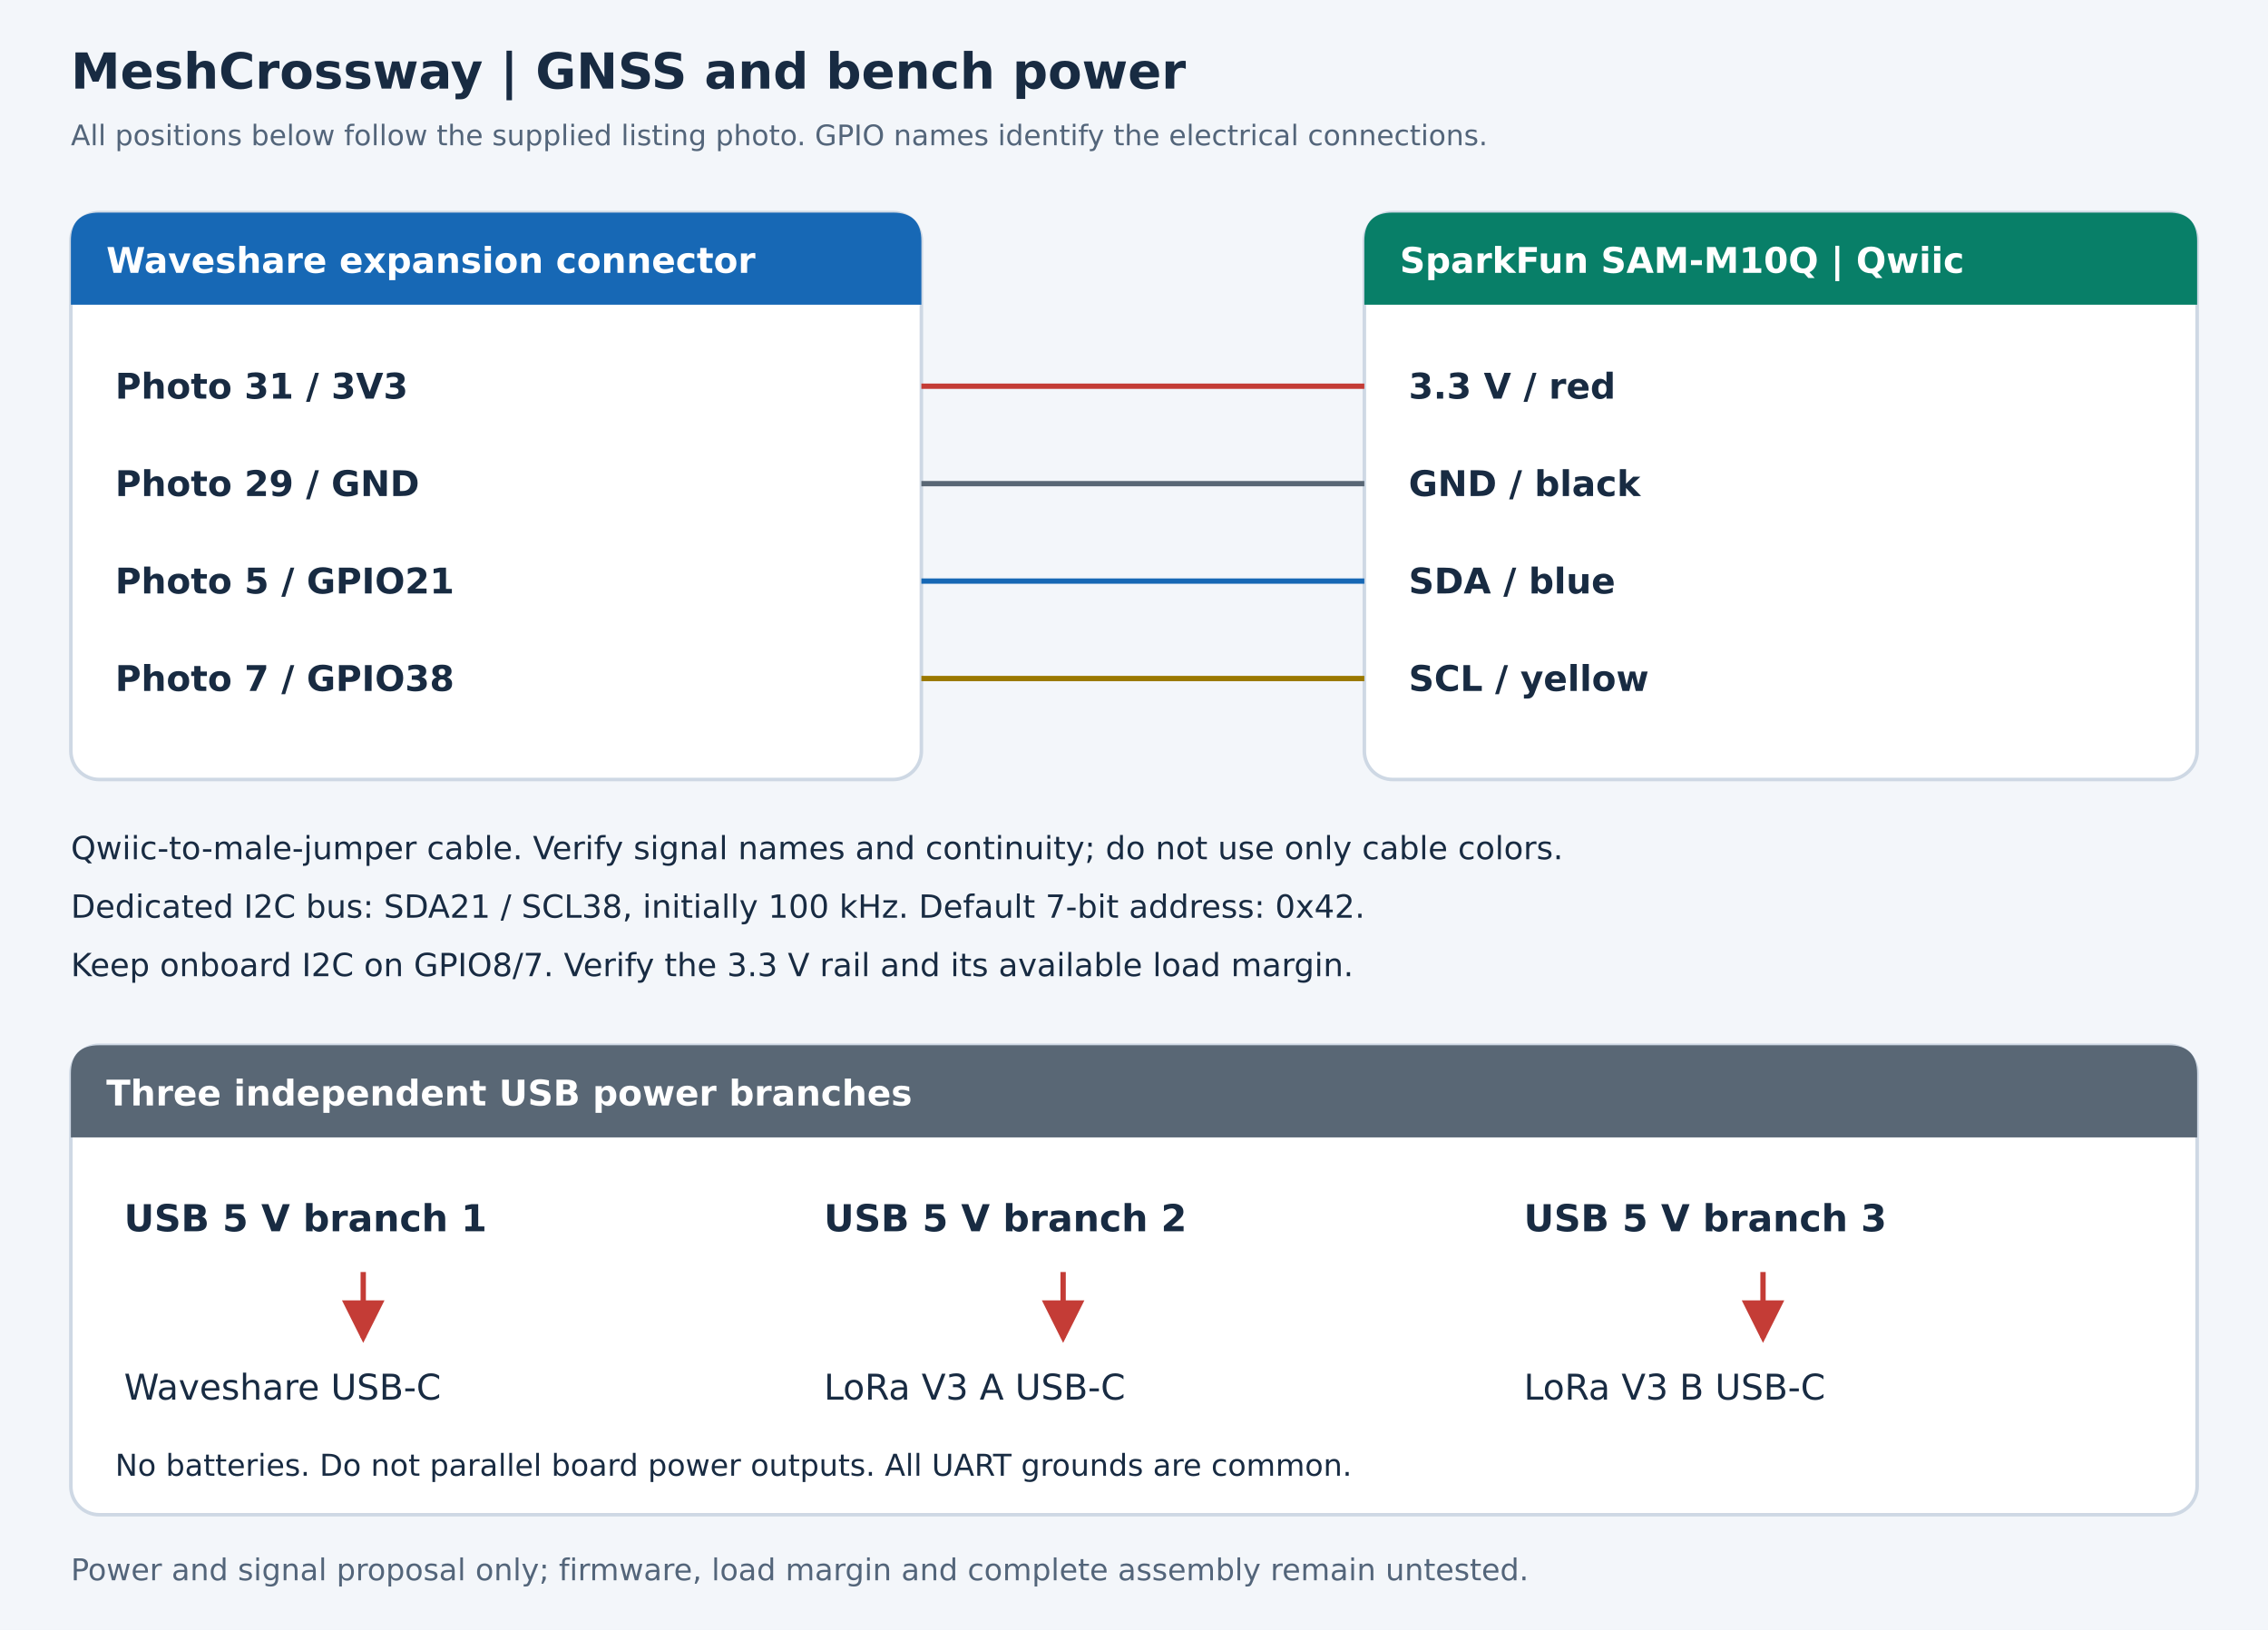
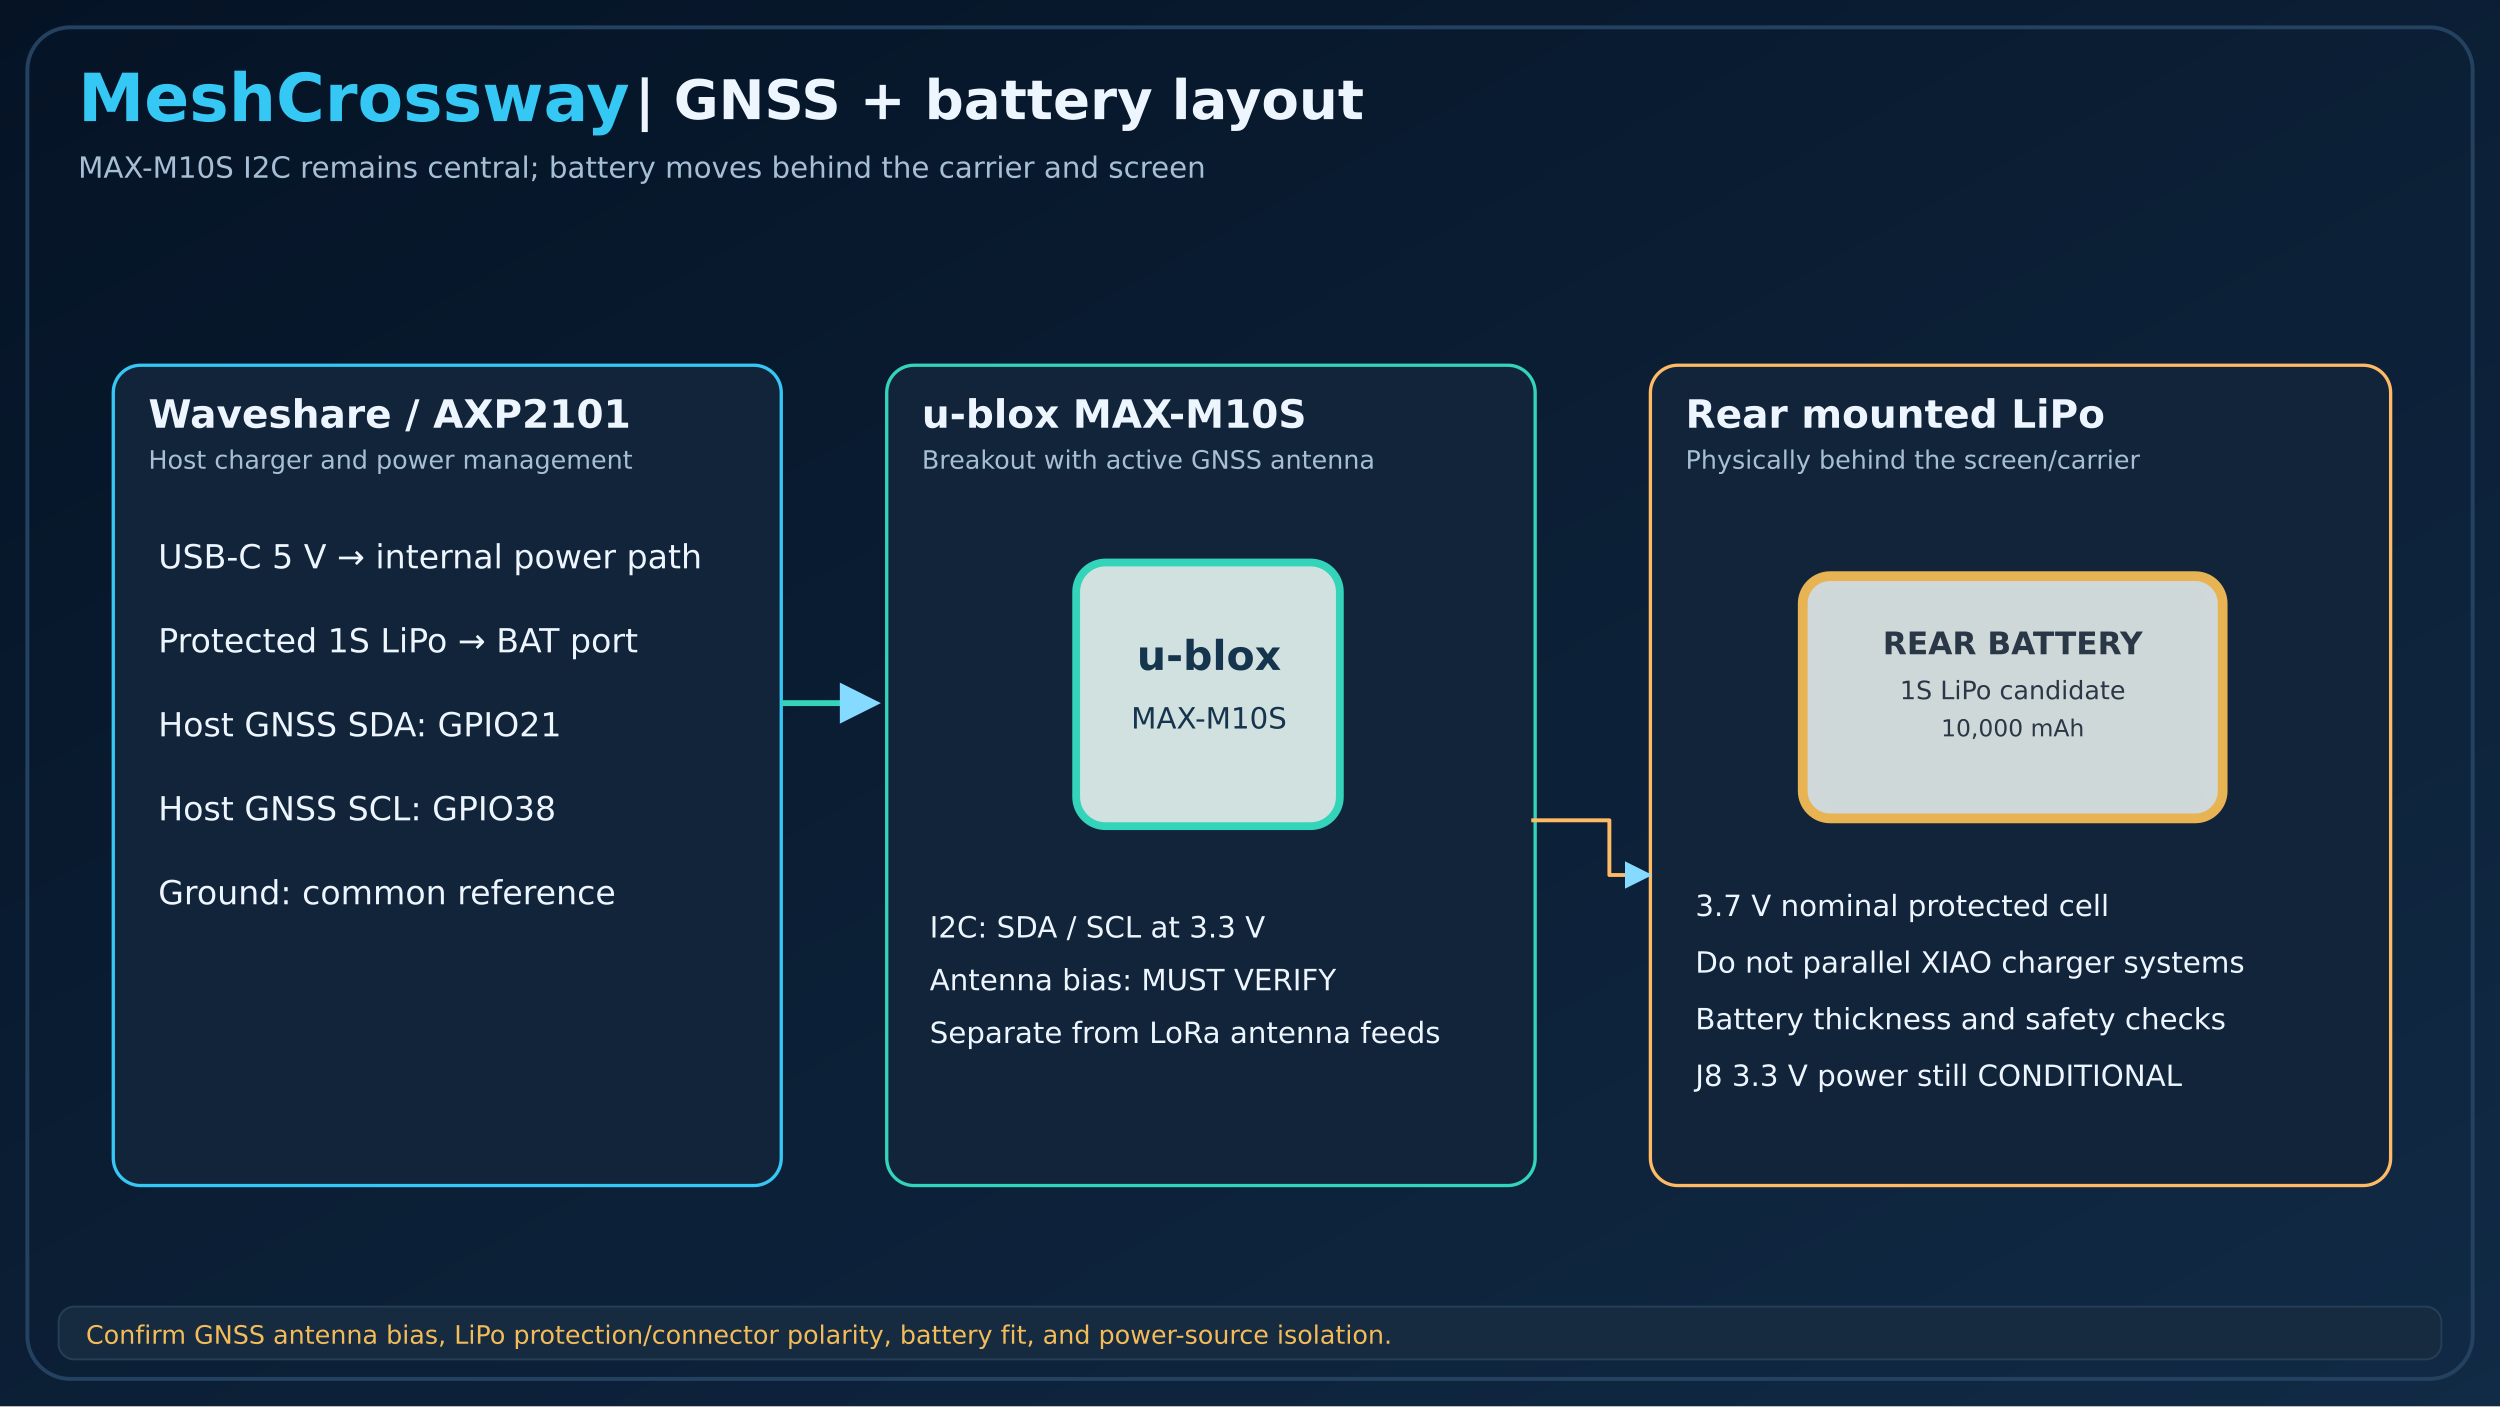
- <svg xmlns="http://www.w3.org/2000/svg" width="1280" height="920" viewBox="0 0 1280 920" role="img" aria-labelledby="title desc">
-   <rect width="1280" height="920" fill="#f3f6fa" />
+ <svg xmlns="http://www.w3.org/2000/svg" width="1280" height="720" viewBox="0 0 1280 720" role="img" aria-label="GNSS + battery layout">
  <defs>
-     <marker id="arrow" markerWidth="8" markerHeight="8" refX="7" refY="4" orient="auto-start-reverse">
-       <path d="M0 0L8 4L0 8Z" fill="context-stroke" />
+     <linearGradient id="bg" x1="0" y1="0" x2="1" y2="1">
+       <stop offset="0" stop-color="#051325" />
+       <stop offset="1" stop-color="#112a45" />
+     </linearGradient>
+     <linearGradient id="glass" x1="0" x2="1">
+       <stop offset="0" stop-color="#d9efff" stop-opacity="0.21" />
+       <stop offset="1" stop-color="#8bd0f5" stop-opacity="0.07" />
+     </linearGradient>
+     <marker id="arr" markerWidth="7" markerHeight="7" refX="6" refY="3.5" orient="auto" markerUnits="strokeWidth">
+       <path d="M0 0 L7 3.5 L0 7 z" fill="#85dbff" />
+     </marker>
+     <marker id="arr2" markerWidth="7" markerHeight="7" refX="6" refY="3.5" orient="auto" markerUnits="strokeWidth">
+       <path d="M0 0 L7 3.5 L0 7 z" fill="#ffba65" />
    </marker>
  </defs>
-   <text x="40" y="50" font-family="DejaVu Sans,Arial,sans-serif" font-size="28" fill="#182b42" font-weight="700" text-anchor="start">MeshCrossway | GNSS and bench power</text>
-   <text x="40" y="82" font-family="DejaVu Sans,Arial,sans-serif" font-size="16" fill="#53657a" font-weight="400" text-anchor="start">All positions below follow the supplied listing photo. GPIO names identify the electrical connections.</text>
-   <rect x="40" y="120" width="480" height="320" rx="16" fill="white" stroke="#ced8e4" stroke-width="2" />
-   <path d="M56 120H504Q520 120 520 136V172H40V136Q40 120 56 120" fill="#1768b5" />
-   <text x="60" y="154" font-family="DejaVu Sans,Arial,sans-serif" font-size="20" fill="white" font-weight="700" text-anchor="start">Waveshare expansion connector</text>
-   <rect x="770" y="120" width="470" height="320" rx="16" fill="white" stroke="#ced8e4" stroke-width="2" />
-   <path d="M786 120H1224Q1240 120 1240 136V172H770V136Q770 120 786 120" fill="#087f68" />
-   <text x="790" y="154" font-family="DejaVu Sans,Arial,sans-serif" font-size="20" fill="white" font-weight="700" text-anchor="start">SparkFun SAM-M10Q | Qwiic</text>
-   <text x="65" y="225" font-family="DejaVu Sans,Arial,sans-serif" font-size="20" fill="#182b42" font-weight="700" text-anchor="start">Photo 31 / 3V3</text>
-   <text x="795" y="225" font-family="DejaVu Sans,Arial,sans-serif" font-size="20" fill="#182b42" font-weight="700" text-anchor="start">3.3 V / red</text>
-   <path d="M520 218L770 218" fill="none" stroke="#c43c36" stroke-width="3" />
-   <text x="65" y="280" font-family="DejaVu Sans,Arial,sans-serif" font-size="20" fill="#182b42" font-weight="700" text-anchor="start">Photo 29 / GND</text>
-   <text x="795" y="280" font-family="DejaVu Sans,Arial,sans-serif" font-size="20" fill="#182b42" font-weight="700" text-anchor="start">GND / black</text>
-   <path d="M520 273L770 273" fill="none" stroke="#596775" stroke-width="3" />
-   <text x="65" y="335" font-family="DejaVu Sans,Arial,sans-serif" font-size="20" fill="#182b42" font-weight="700" text-anchor="start">Photo 5 / GPIO21</text>
-   <text x="795" y="335" font-family="DejaVu Sans,Arial,sans-serif" font-size="20" fill="#182b42" font-weight="700" text-anchor="start">SDA / blue</text>
-   <path d="M520 328L770 328" fill="none" stroke="#1768b5" stroke-width="3" />
-   <text x="65" y="390" font-family="DejaVu Sans,Arial,sans-serif" font-size="20" fill="#182b42" font-weight="700" text-anchor="start">Photo 7 / GPIO38</text>
-   <text x="795" y="390" font-family="DejaVu Sans,Arial,sans-serif" font-size="20" fill="#182b42" font-weight="700" text-anchor="start">SCL / yellow</text>
-   <path d="M520 383L770 383" fill="none" stroke="#9a7800" stroke-width="3" />
-   <text x="40" y="485" font-family="DejaVu Sans,Arial,sans-serif" font-size="18" fill="#182b42" font-weight="400" text-anchor="start">Qwiic-to-male-jumper cable. Verify signal names and continuity; do not use only cable colors.</text>
-   <text x="40" y="518" font-family="DejaVu Sans,Arial,sans-serif" font-size="18" fill="#182b42" font-weight="400" text-anchor="start">Dedicated I2C bus: SDA21 / SCL38, initially 100 kHz. Default 7-bit address: 0x42.</text>
-   <text x="40" y="551" font-family="DejaVu Sans,Arial,sans-serif" font-size="18" fill="#182b42" font-weight="400" text-anchor="start">Keep onboard I2C on GPIO8/7. Verify the 3.3 V rail and its available load margin.</text>
-   <rect x="40" y="590" width="1200" height="265" rx="16" fill="white" stroke="#ced8e4" stroke-width="2" />
-   <path d="M56 590H1224Q1240 590 1240 606V642H40V606Q40 590 56 590" fill="#596775" />
-   <text x="60" y="624" font-family="DejaVu Sans,Arial,sans-serif" font-size="20" fill="white" font-weight="700" text-anchor="start">Three independent USB power branches</text>
-   <text x="70" y="695" font-family="DejaVu Sans,Arial,sans-serif" font-size="21" fill="#182b42" font-weight="700" text-anchor="start">USB 5 V branch 1</text>
-   <path d="M205 718L205 755" fill="none" stroke="#c43c36" stroke-width="3" marker-end="url(#arrow)" />
-   <text x="70" y="790" font-family="DejaVu Sans,Arial,sans-serif" font-size="20" fill="#182b42" font-weight="400" text-anchor="start">Waveshare USB-C</text>
-   <text x="465" y="695" font-family="DejaVu Sans,Arial,sans-serif" font-size="21" fill="#182b42" font-weight="700" text-anchor="start">USB 5 V branch 2</text>
-   <path d="M600 718L600 755" fill="none" stroke="#c43c36" stroke-width="3" marker-end="url(#arrow)" />
-   <text x="465" y="790" font-family="DejaVu Sans,Arial,sans-serif" font-size="20" fill="#182b42" font-weight="400" text-anchor="start">LoRa V3 A USB-C</text>
-   <text x="860" y="695" font-family="DejaVu Sans,Arial,sans-serif" font-size="21" fill="#182b42" font-weight="700" text-anchor="start">USB 5 V branch 3</text>
-   <path d="M995 718L995 755" fill="none" stroke="#c43c36" stroke-width="3" marker-end="url(#arrow)" />
-   <text x="860" y="790" font-family="DejaVu Sans,Arial,sans-serif" font-size="20" fill="#182b42" font-weight="400" text-anchor="start">LoRa V3 B USB-C</text>
-   <text x="65" y="833" font-family="DejaVu Sans,Arial,sans-serif" font-size="17" fill="#182b42" font-weight="400" text-anchor="start">No batteries. Do not parallel board power outputs. All UART grounds are common.</text>
-   <text x="40" y="892" font-family="DejaVu Sans,Arial,sans-serif" font-size="17" fill="#53657a" font-weight="400" text-anchor="start">Power and signal proposal only; firmware, load margin and complete assembly remain untested.</text>
+   <rect x="0" y="0" width="1280" height="720" rx="0" fill="url(#bg)" stroke="none" stroke-width="1" />
+   <rect x="14" y="14" width="1252" height="692" rx="22" fill="none" stroke="#244260" stroke-width="2" />
+   <text x="40" y="62" font-family="DejaVu Sans,Arial,sans-serif" font-size="34" fill="#36c8f4" font-weight="bold">MeshCrossway</text>
+   <text x="325" y="61" font-family="DejaVu Sans,Arial,sans-serif" font-size="28" fill="#edf5ff" font-weight="bold">| GNSS + battery layout</text>
+   <text x="40" y="91" font-family="DejaVu Sans,Arial,sans-serif" font-size="15" fill="#a6bfd4" font-weight="normal">MAX-M10S I2C remains central; battery moves behind the carrier and screen</text>
+   <rect x="30" y="669" width="1220" height="27" rx="8" fill="#162a40" stroke="#253f57" stroke-width="1" />
+   <text x="44" y="688" font-family="DejaVu Sans,Arial,sans-serif" font-size="13" fill="#f4bc58" font-weight="normal">Confirm GNSS antenna bias, LiPo protection/connector polarity, battery fit, and power-source isolation.</text>
+   <rect x="58" y="187" width="342" height="420" rx="14" fill="#11243a" stroke="#36c8f4" stroke-width="1.7" />
+   <text x="76" y="219" font-family="DejaVu Sans,Arial,sans-serif" font-size="20" fill="#edf5ff" font-weight="bold">Waveshare / AXP2101</text>
+   <text x="76" y="240" font-family="DejaVu Sans,Arial,sans-serif" font-size="13" fill="#a6bfd4" font-weight="normal">Host charger and power management</text>
+   <text x="81" y="291" font-family="DejaVu Sans,Arial,sans-serif" font-size="17" fill="#edf5ff" font-weight="normal">USB-C 5 V → internal power path</text>
+   <text x="81" y="334" font-family="DejaVu Sans,Arial,sans-serif" font-size="17" fill="#edf5ff" font-weight="normal">Protected 1S LiPo → BAT port</text>
+   <text x="81" y="377" font-family="DejaVu Sans,Arial,sans-serif" font-size="17" fill="#edf5ff" font-weight="normal">Host GNSS SDA: GPIO21</text>
+   <text x="81" y="420" font-family="DejaVu Sans,Arial,sans-serif" font-size="17" fill="#edf5ff" font-weight="normal">Host GNSS SCL: GPIO38</text>
+   <text x="81" y="463" font-family="DejaVu Sans,Arial,sans-serif" font-size="17" fill="#edf5ff" font-weight="normal">Ground: common reference</text>
+   <rect x="454" y="187" width="332" height="420" rx="14" fill="#11243a" stroke="#34d4ba" stroke-width="1.7" />
+   <text x="472" y="219" font-family="DejaVu Sans,Arial,sans-serif" font-size="20" fill="#edf5ff" font-weight="bold">u-blox MAX-M10S</text>
+   <text x="472" y="240" font-family="DejaVu Sans,Arial,sans-serif" font-size="13" fill="#a6bfd4" font-weight="normal">Breakout with active GNSS antenna</text>
+   <rect x="551" y="288" width="135" height="135" rx="15" fill="#d1e1df" stroke="#34d4ba" stroke-width="4" />
+   <text x="619" y="343" font-family="DejaVu Sans,Arial,sans-serif" font-size="21" fill="#15344d" font-weight="bold" text-anchor="middle">u-blox</text>
+   <text x="619" y="373" font-family="DejaVu Sans,Arial,sans-serif" font-size="15" fill="#15344d" font-weight="normal" text-anchor="middle">MAX-M10S</text>
+   <text x="476" y="480" font-family="DejaVu Sans,Arial,sans-serif" font-size="15" fill="#edf5ff" font-weight="normal">I2C: SDA / SCL at 3.3 V</text>
+   <text x="476" y="507" font-family="DejaVu Sans,Arial,sans-serif" font-size="15" fill="#edf5ff" font-weight="normal">Antenna bias: MUST VERIFY</text>
+   <text x="476" y="534" font-family="DejaVu Sans,Arial,sans-serif" font-size="15" fill="#edf5ff" font-weight="normal">Separate from LoRa antenna feeds</text>
+   <rect x="845" y="187" width="379" height="420" rx="14" fill="#11243a" stroke="#ffba65" stroke-width="1.7" />
+   <text x="863" y="219" font-family="DejaVu Sans,Arial,sans-serif" font-size="20" fill="#edf5ff" font-weight="bold">Rear mounted LiPo</text>
+   <text x="863" y="240" font-family="DejaVu Sans,Arial,sans-serif" font-size="13" fill="#a6bfd4" font-weight="normal">Physically behind the screen/carrier</text>
+   <rect x="923" y="295" width="215" height="124" rx="14" fill="#d1d8d9" stroke="#e8b353" stroke-width="5" />
+   <rect x="931" y="300" width="199" height="114" rx="8" fill="#cfd8d8" stroke="none" stroke-width="1" />
+   <text x="1030.5" y="335" font-family="DejaVu Sans,Arial,sans-serif" font-size="16" fill="#293746" font-weight="bold" text-anchor="middle">REAR BATTERY</text>
+   <text x="1030.5" y="358" font-family="DejaVu Sans,Arial,sans-serif" font-size="13" fill="#293746" font-weight="normal" text-anchor="middle">1S LiPo candidate</text>
+   <text x="1030.5" y="377" font-family="DejaVu Sans,Arial,sans-serif" font-size="12" fill="#293746" font-weight="normal" text-anchor="middle">10,000 mAh</text>
+   <text x="868" y="469" font-family="DejaVu Sans,Arial,sans-serif" font-size="15" fill="#edf5ff" font-weight="normal">3.7 V nominal protected cell</text>
+   <text x="868" y="498" font-family="DejaVu Sans,Arial,sans-serif" font-size="15" fill="#edf5ff" font-weight="normal">Do not parallel XIAO charger systems</text>
+   <text x="868" y="527" font-family="DejaVu Sans,Arial,sans-serif" font-size="15" fill="#edf5ff" font-weight="normal">Battery thickness and safety checks</text>
+   <text x="868" y="556" font-family="DejaVu Sans,Arial,sans-serif" font-size="15" fill="#edf5ff" font-weight="normal">J8 3.3 V power still CONDITIONAL</text>
+   <line x1="400" y1="360" x2="448" y2="360" stroke="#34d4ba" stroke-width="3" marker-end="url(#arr)" />
+   <path d="M 784 420 H 824 V 448 H 844" fill="none" stroke="#ffba65" stroke-width="2" stroke-linejoin="round" marker-end="url(#arr)" />
</svg>
